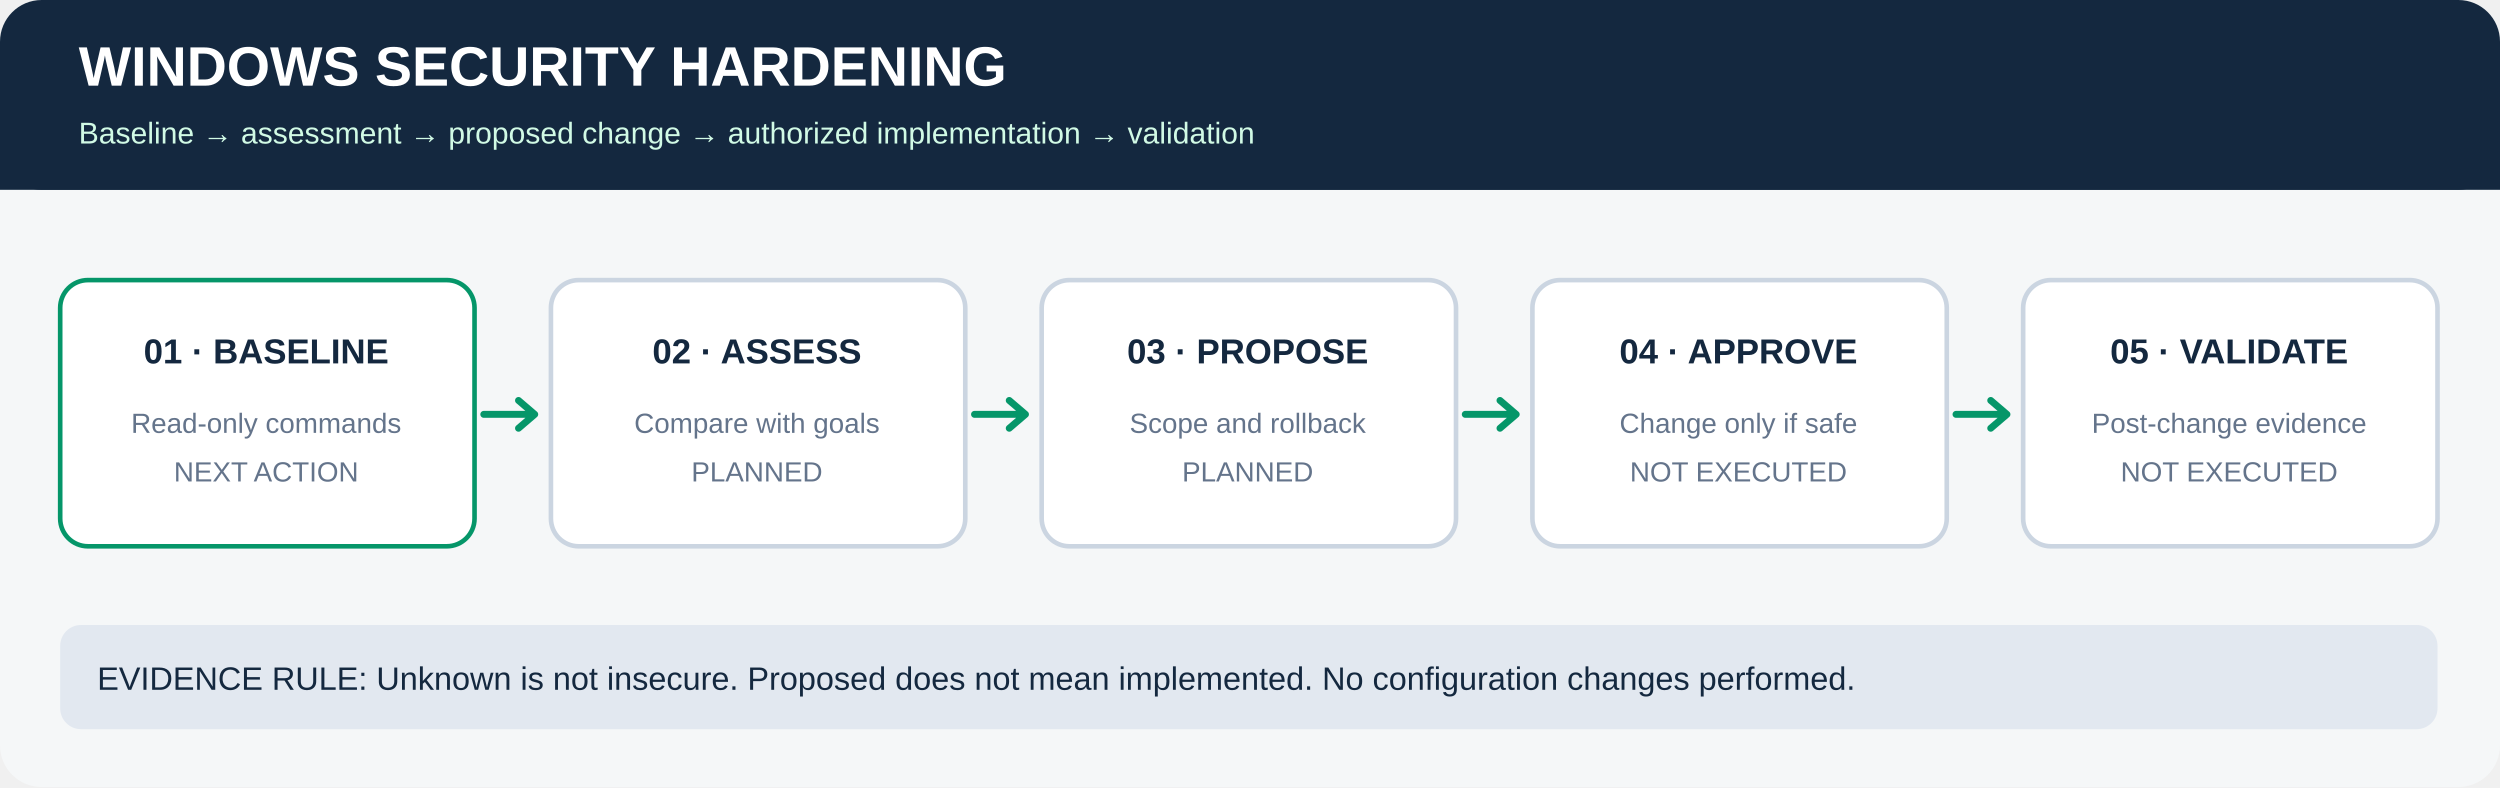
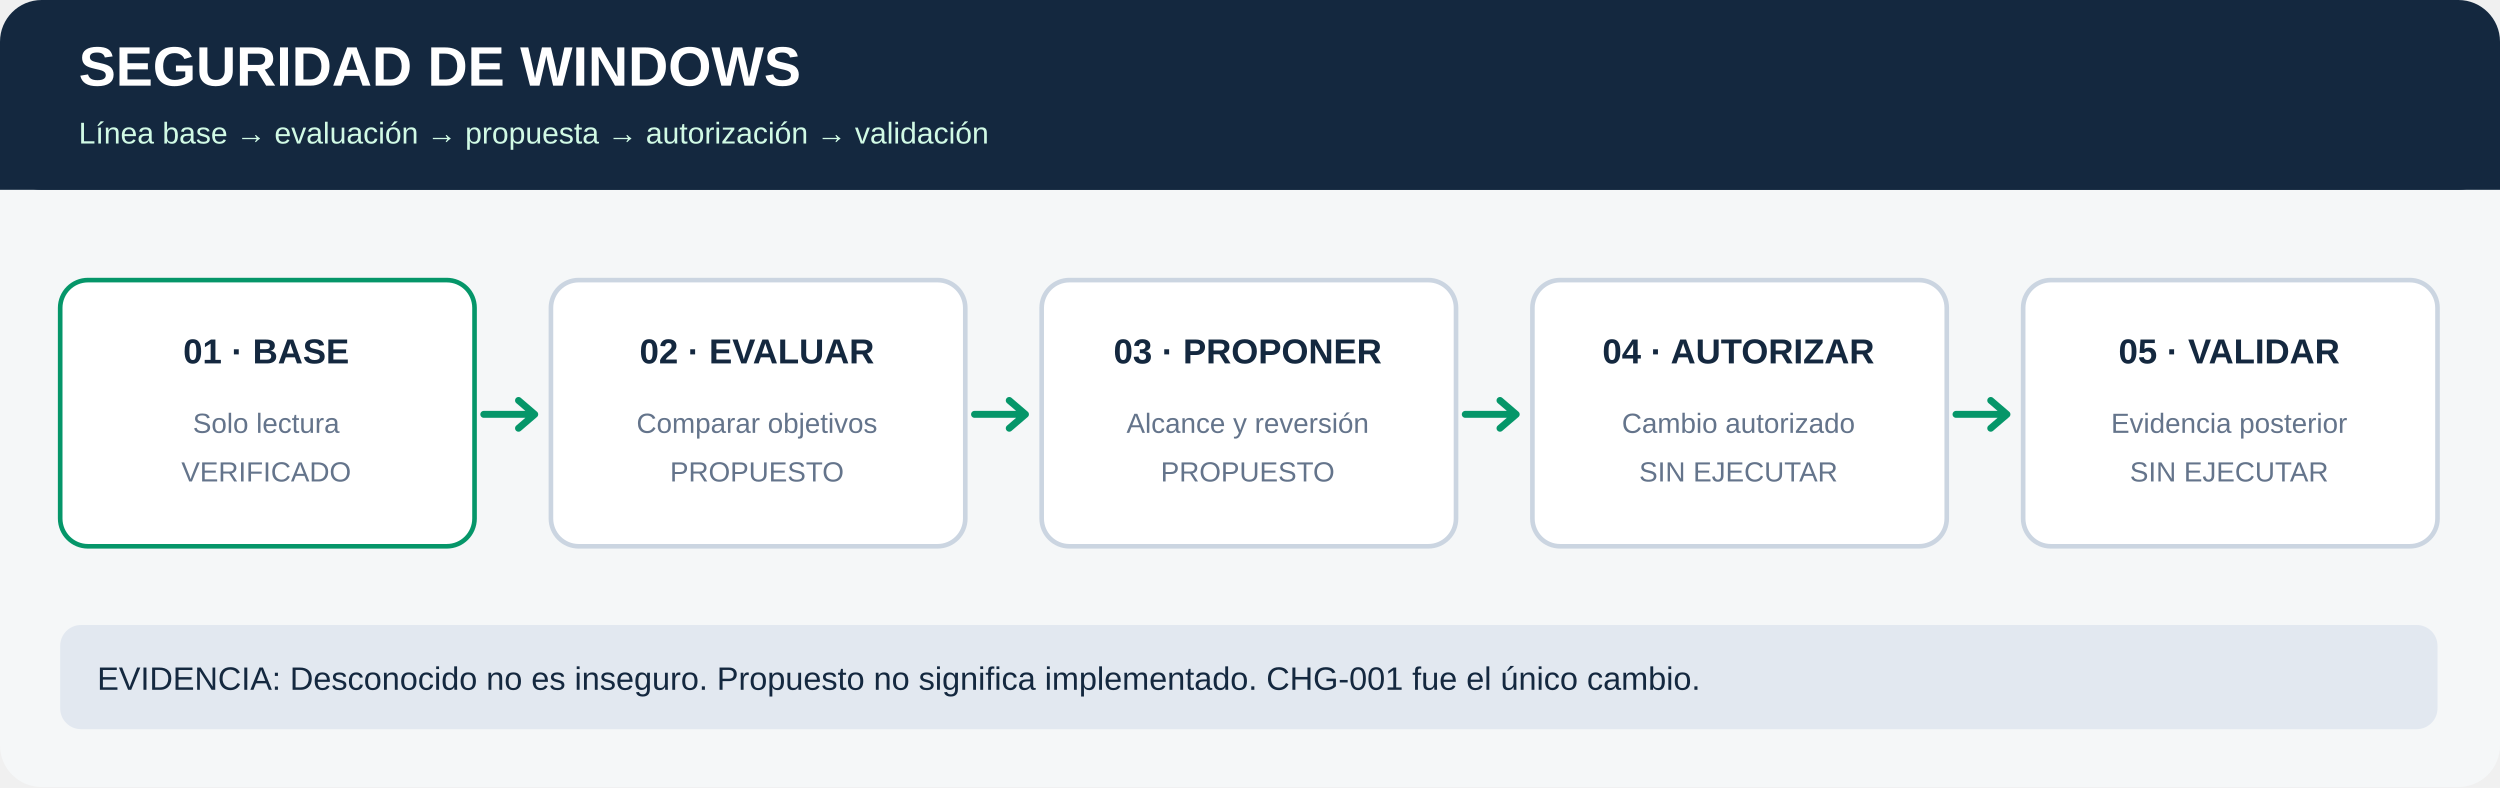
<svg xmlns="http://www.w3.org/2000/svg" viewBox="0 0 1080 340" width="1080" height="340" role="img" aria-labelledby="title desc">
  <rect width="1080" height="340" fill="#F5F7F8" rx="18" />
  <rect width="1080" height="82" rx="18" fill="#14283F" />
  <rect y="55" width="1080" height="27" fill="#14283F" />
-   <text x="34" y="37" fill="#fff" font-family="Arial,sans-serif" font-size="24" font-weight="700">WINDOWS SECURITY HARDENING</text>
-   <text x="34" y="62" fill="#D1FAE5" font-family="Arial,sans-serif" font-size="13">Baseline → assessment → proposed change → authorized implementation → validation</text>
+   <text x="34" y="37" fill="#fff" font-family="Arial,sans-serif" font-size="24" font-weight="700">SEGURIDAD DE WINDOWS</text>
+   <text x="34" y="62" fill="#D1FAE5" font-family="Arial,sans-serif" font-size="13">Línea base → evaluación → propuesta → autorización → validación</text>
  <g font-family="Arial,sans-serif">
    <rect x="26" y="121" width="179" height="115" rx="12" fill="#fff" stroke="#059669" stroke-width="2" />
    <rect x="238" y="121" width="179" height="115" rx="12" fill="#fff" stroke="#CBD5E1" stroke-width="2" />
    <rect x="450" y="121" width="179" height="115" rx="12" fill="#fff" stroke="#CBD5E1" stroke-width="2" />
    <rect x="662" y="121" width="179" height="115" rx="12" fill="#fff" stroke="#CBD5E1" stroke-width="2" />
    <rect x="874" y="121" width="179" height="115" rx="12" fill="#fff" stroke="#CBD5E1" stroke-width="2" />
    <g fill="#14283F" font-size="15" font-weight="700" text-anchor="middle">
-       <text x="115" y="157">01 · BASELINE</text>
-       <text x="327" y="157">02 · ASSESS</text>
-       <text x="539" y="157">03 · PROPOSE</text>
-       <text x="751" y="157">04 · APPROVE</text>
-       <text x="963" y="157">05 · VALIDATE</text>
+       <text x="115" y="157">01 · BASE</text>
+       <text x="327" y="157">02 · EVALUAR</text>
+       <text x="539" y="157">03 · PROPONER</text>
+       <text x="751" y="157">04 · AUTORIZAR</text>
+       <text x="963" y="157">05 · VALIDAR</text>
    </g>
    <g fill="#64748B" font-size="12" text-anchor="middle">
-       <text x="115" y="187">Read-only commands</text>
-       <text x="327" y="187">Compare with goals</text>
-       <text x="539" y="187">Scope and rollback</text>
-       <text x="751" y="187">Change only if safe</text>
-       <text x="963" y="187">Post-change evidence</text>
-       <text x="115" y="208">NEXT ACTION</text>
-       <text x="327" y="208">PLANNED</text>
-       <text x="539" y="208">PLANNED</text>
-       <text x="751" y="208">NOT EXECUTED</text>
-       <text x="963" y="208">NOT EXECUTED</text>
+       <text x="115" y="187">Solo lectura</text>
+       <text x="327" y="187">Comparar objetivos</text>
+       <text x="539" y="187">Alcance y reversión</text>
+       <text x="751" y="187">Cambio autorizado</text>
+       <text x="963" y="187">Evidencia posterior</text>
+       <text x="115" y="208">VERIFICADO</text>
+       <text x="327" y="208">PROPUESTO</text>
+       <text x="539" y="208">PROPUESTO</text>
+       <text x="751" y="208">SIN EJECUTAR</text>
+       <text x="963" y="208">SIN EJECUTAR</text>
    </g>
    <g fill="none" stroke="#059669" stroke-width="3" stroke-linecap="round" stroke-linejoin="round">
      <path d="M209 179h22l-7 -6m7 6l-7 6" />
      <path d="M421 179h22l-7 -6m7 6l-7 6" />
      <path d="M633 179h22l-7 -6m7 6l-7 6" />
      <path d="M845 179h22l-7 -6m7 6l-7 6" />
    </g>
    <rect x="26" y="270" width="1027" height="45" rx="9" fill="#E2E8F0" />
-     <text x="42" y="298" fill="#14283F" font-size="14">EVIDENCE RULE: Unknown is not insecure. Proposed does not mean implemented. No configuration changes performed.</text>
+     <text x="42" y="298" fill="#14283F" font-size="14">EVIDENCIA: Desconocido no es inseguro. Propuesto no significa implementado. CHG-001 fue el único cambio.</text>
  </g>
</svg>
